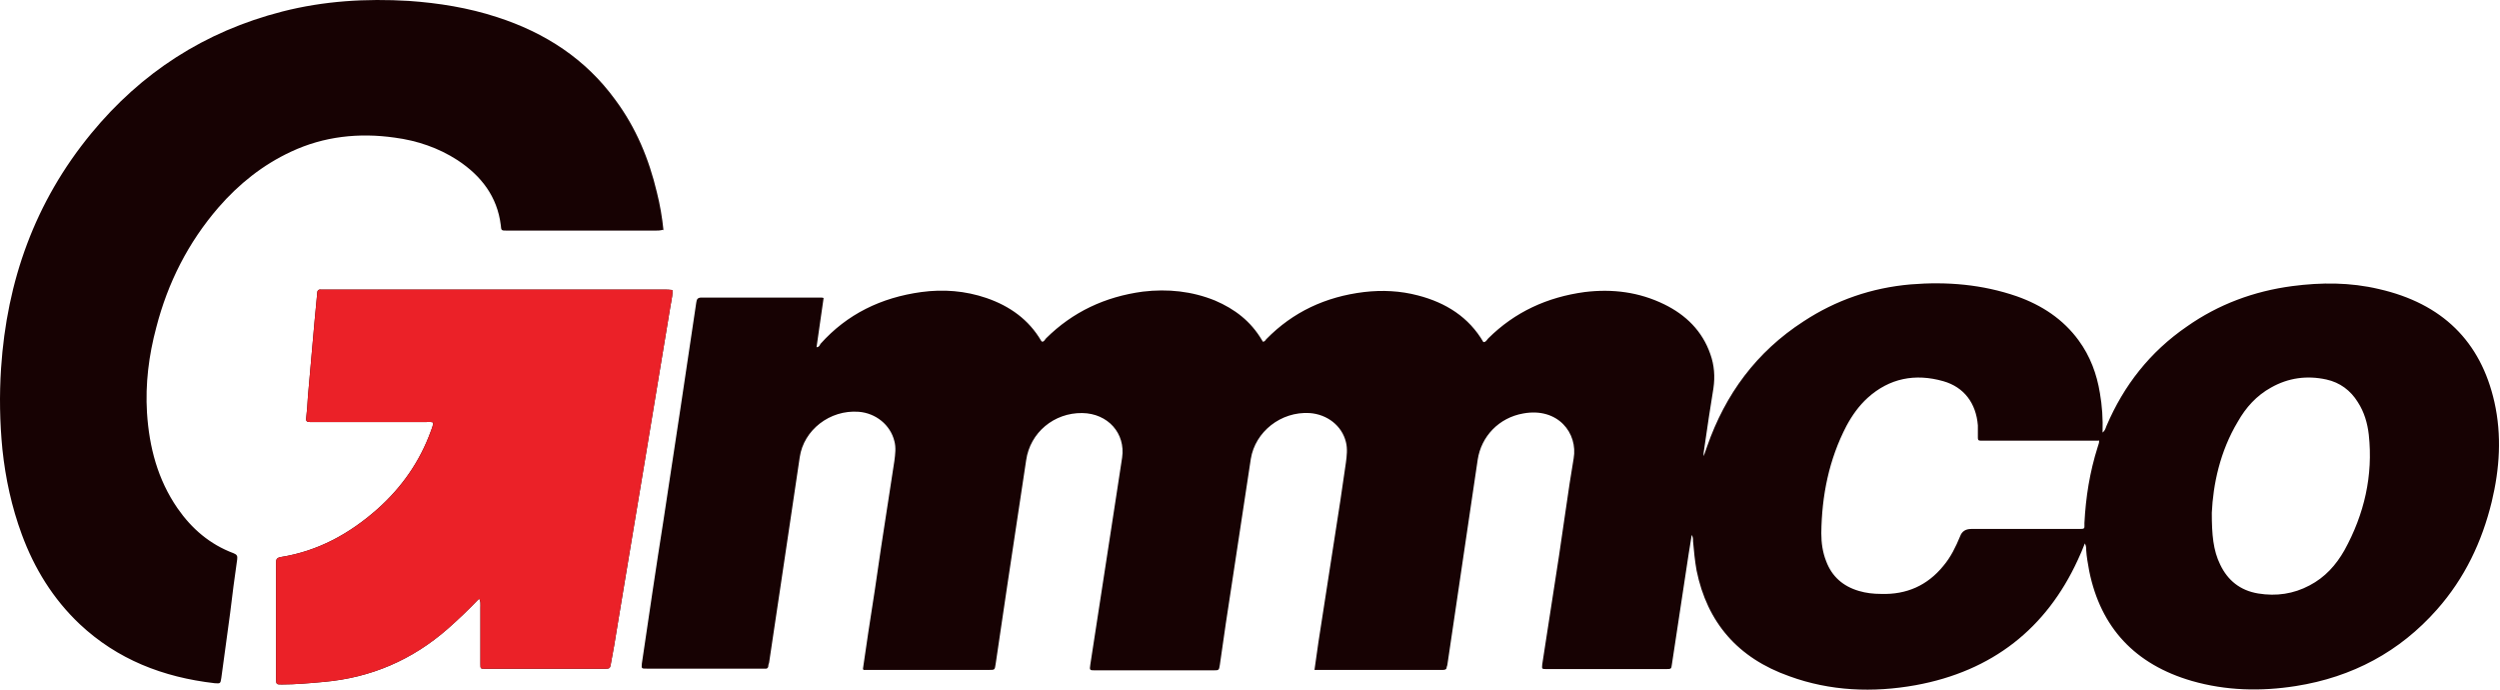
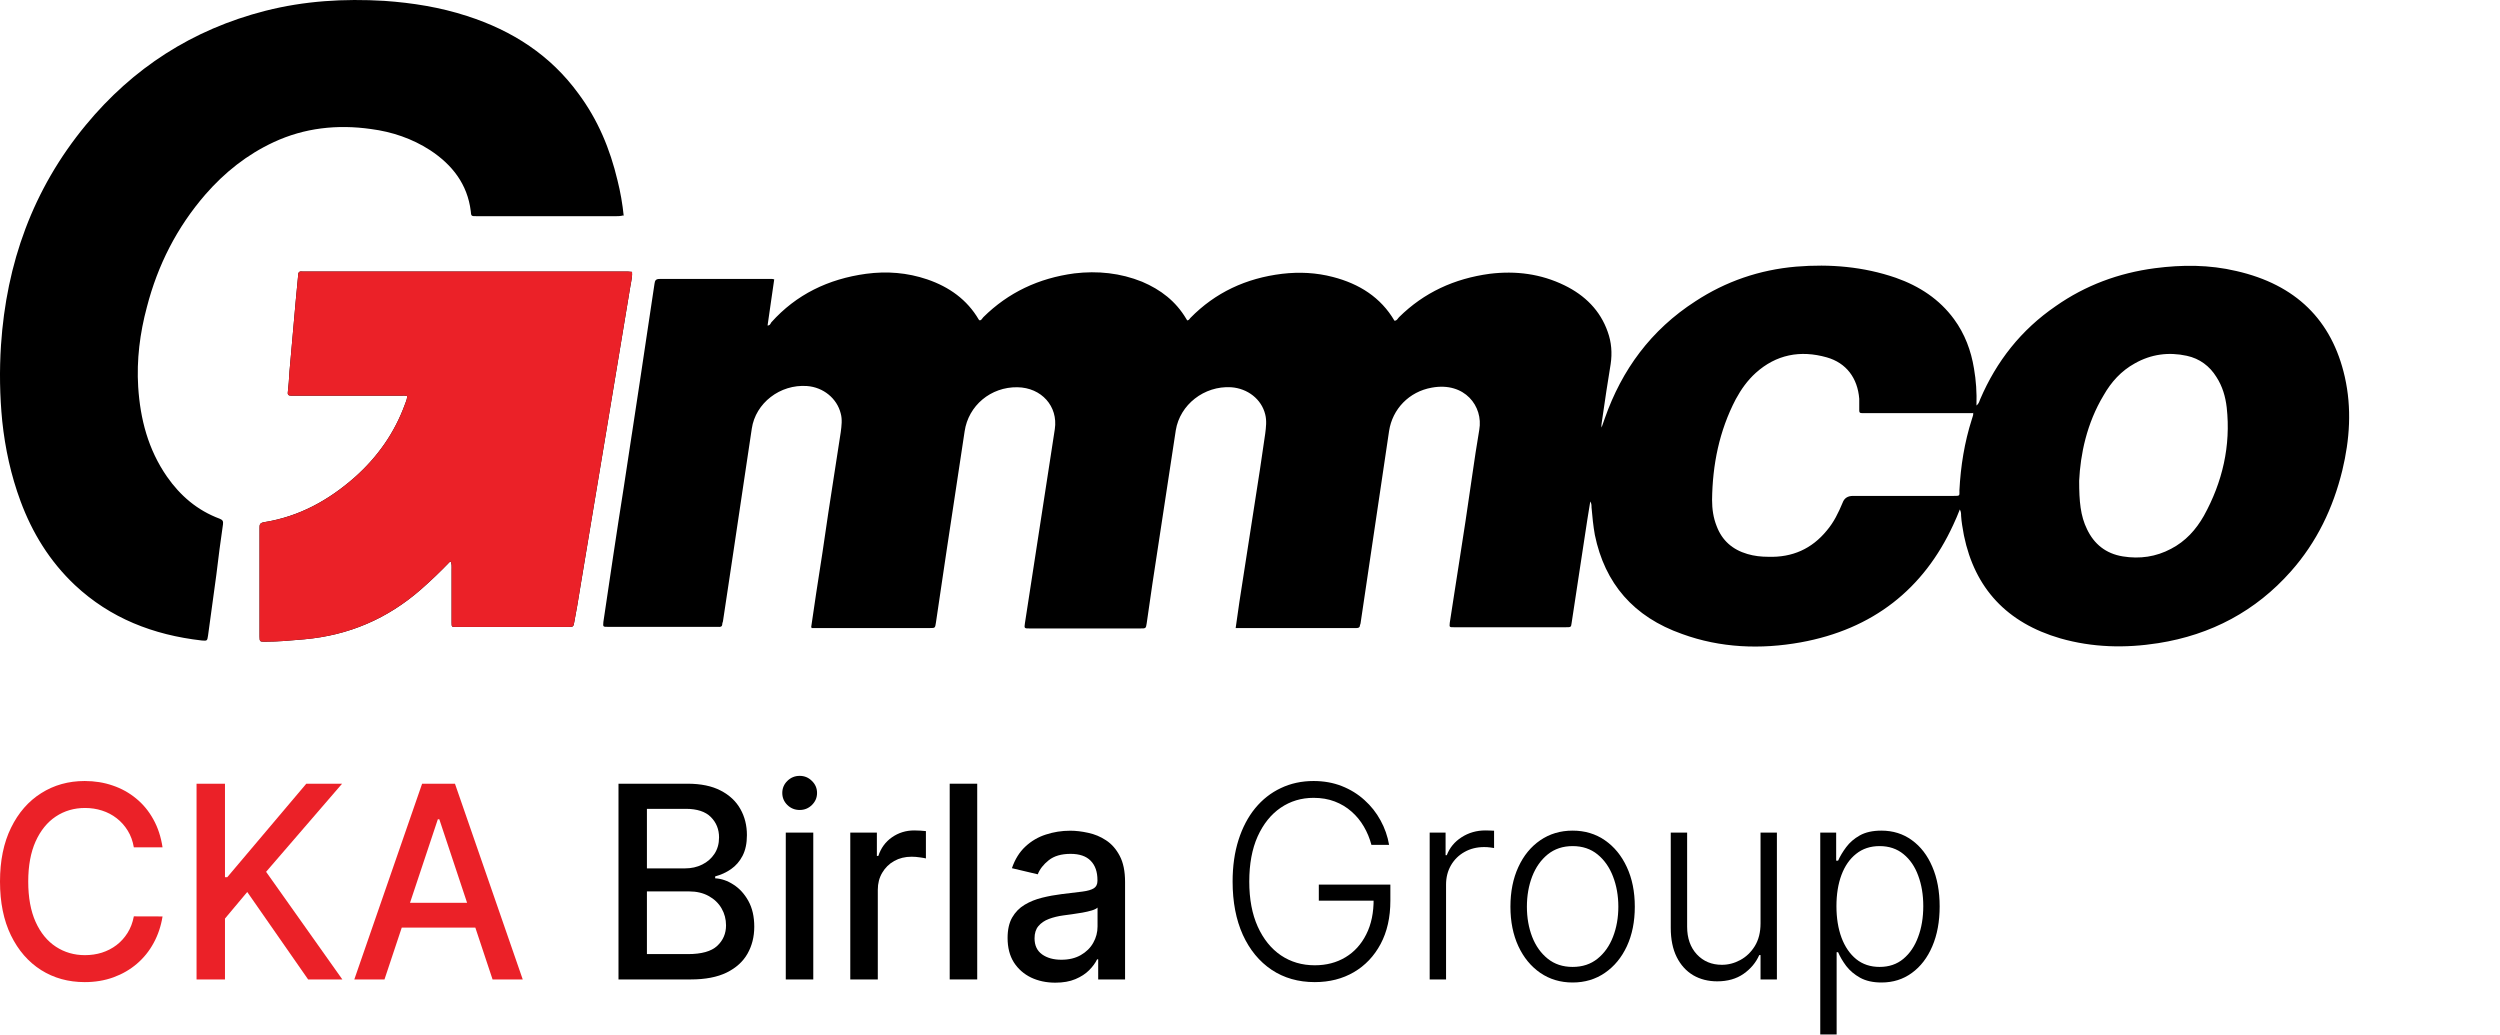
- <svg xmlns="http://www.w3.org/2000/svg" width="145" height="40" viewBox="0 0 145 40" fill="none">
-   <path fill-rule="evenodd" clip-rule="evenodd" d="M38.474 13.326C38.295 13.375 38.167 13.375 38.038 13.375H29.493H29.416C29.083 13.375 29.083 13.375 29.057 13.055C28.852 11.405 27.928 10.199 26.543 9.287C25.439 8.573 24.208 8.155 22.899 7.982C20.82 7.687 18.793 7.908 16.895 8.795C15.252 9.558 13.867 10.666 12.686 12.021C10.916 14.065 9.735 16.404 9.068 18.99C8.632 20.615 8.427 22.265 8.529 23.939C8.658 25.934 9.145 27.806 10.3 29.48C11.121 30.662 12.173 31.573 13.559 32.09C13.738 32.164 13.79 32.238 13.764 32.435C13.61 33.469 13.482 34.504 13.353 35.562C13.264 36.19 13.18 36.818 13.097 37.446C13.014 38.074 12.93 38.702 12.84 39.33C12.789 39.65 12.789 39.65 12.455 39.626C9.453 39.281 6.81 38.247 4.629 36.203C3.064 34.725 1.986 32.952 1.268 31.007C0.677 29.406 0.318 27.756 0.139 26.057C-0.015 24.481 -0.041 22.93 0.062 21.354C0.395 16.306 2.012 11.725 5.296 7.736C8.196 4.215 11.865 1.826 16.381 0.669C18.793 0.053 21.231 -0.095 23.72 0.053C25.465 0.176 27.158 0.447 28.826 0.989C31.649 1.9 33.984 3.427 35.703 5.791C36.909 7.416 37.653 9.214 38.115 11.159C38.295 11.873 38.423 12.612 38.5 13.375L38.474 13.326ZM50.073 38.781C50.175 38.067 50.278 37.378 50.38 36.688C50.637 35.038 50.894 33.388 51.125 31.738C51.252 30.906 51.38 30.08 51.507 29.253L51.51 29.239C51.638 28.408 51.766 27.577 51.894 26.74C51.946 26.346 51.997 25.952 51.894 25.582C51.663 24.646 50.817 23.957 49.816 23.883C48.148 23.76 46.634 24.942 46.403 26.518C46.211 27.786 46.025 29.048 45.839 30.31C45.653 31.572 45.467 32.834 45.274 34.102C45.172 34.817 45.062 35.531 44.953 36.245C44.844 36.959 44.735 37.673 44.633 38.387C44.633 38.424 44.62 38.461 44.607 38.498C44.594 38.535 44.581 38.572 44.581 38.609C44.581 38.757 44.479 38.806 44.35 38.781H44.12H37.679H37.525C37.369 38.781 37.292 38.781 37.258 38.743C37.224 38.706 37.23 38.632 37.243 38.486C37.653 35.703 38.064 32.92 38.5 30.162C38.667 29.067 38.834 27.965 39 26.863L39.002 26.853C39.168 25.754 39.334 24.655 39.501 23.563C39.655 22.566 39.802 21.563 39.95 20.56C40.097 19.556 40.245 18.552 40.399 17.554C40.425 17.357 40.476 17.259 40.707 17.259H47.661C47.661 17.259 47.712 17.259 47.789 17.283C47.73 17.715 47.665 18.152 47.6 18.592C47.524 19.105 47.447 19.623 47.378 20.14C47.5 20.14 47.541 20.064 47.579 19.995C47.589 19.977 47.598 19.959 47.609 19.943C49.149 18.219 51.125 17.259 53.46 16.939C54.743 16.766 56 16.865 57.232 17.283C58.592 17.751 59.695 18.539 60.414 19.77L60.465 19.82C60.553 19.82 60.593 19.762 60.634 19.701C60.653 19.674 60.672 19.646 60.696 19.623C62.236 18.096 64.109 17.21 66.315 16.914C67.752 16.742 69.163 16.889 70.498 17.431C71.653 17.924 72.576 18.638 73.218 19.721C73.218 19.732 73.227 19.742 73.237 19.754C73.251 19.77 73.269 19.791 73.269 19.82C73.364 19.82 73.403 19.766 73.437 19.718C73.45 19.701 73.461 19.685 73.474 19.672C75.014 18.096 76.913 17.21 79.145 16.939C80.197 16.816 81.249 16.865 82.276 17.136C83.892 17.554 85.227 18.392 86.073 19.845C86.185 19.845 86.243 19.767 86.295 19.696C86.315 19.669 86.335 19.643 86.356 19.623C87.895 18.096 89.769 17.234 91.95 16.939C93.566 16.742 95.106 16.939 96.568 17.653C97.826 18.268 98.775 19.204 99.237 20.534C99.468 21.174 99.519 21.839 99.417 22.529C99.234 23.625 99.071 24.741 98.911 25.842L98.852 26.247C98.845 26.297 98.848 26.35 98.852 26.403C98.852 26.413 98.853 26.423 98.853 26.433C98.854 26.44 98.854 26.448 98.855 26.455C98.927 26.254 98.992 26.066 99.057 25.878C100.11 22.873 101.906 20.411 104.651 18.638C106.524 17.407 108.603 16.692 110.861 16.495C112.966 16.323 115.018 16.495 117.02 17.185C118.482 17.702 119.713 18.515 120.612 19.746C121.279 20.657 121.664 21.691 121.843 22.799C121.971 23.538 122.023 24.277 121.997 25.09C122.12 24.991 122.162 24.877 122.199 24.772C122.203 24.759 122.209 24.746 122.213 24.733C122.218 24.721 122.223 24.708 122.228 24.696C123.23 22.356 124.743 20.411 126.898 18.933C128.72 17.653 130.773 16.889 133.005 16.594C134.699 16.372 136.367 16.372 138.035 16.766C141.704 17.604 143.937 19.795 144.733 23.317C145.168 25.262 145.039 27.183 144.578 29.104C144.013 31.418 143.012 33.536 141.397 35.358C139.241 37.796 136.496 39.274 133.211 39.791C131.183 40.111 129.156 40.062 127.18 39.495C123.87 38.535 121.895 36.393 121.227 33.142L121.21 33.048C121.14 32.664 121.072 32.298 121.048 31.911C121.048 31.788 121.048 31.665 120.97 31.517C120.843 31.837 120.714 32.157 120.56 32.477C118.738 36.442 115.608 38.929 111.144 39.742C108.68 40.185 106.191 40.086 103.83 39.224C100.828 38.166 99.057 36.097 98.442 33.093C98.339 32.526 98.288 31.96 98.236 31.394C98.236 31.27 98.236 31.147 98.159 31.024C98.134 31.209 98.102 31.394 98.07 31.578C98.037 31.763 98.005 31.948 97.98 32.133C97.813 33.204 97.652 34.275 97.492 35.346C97.332 36.417 97.171 37.489 97.005 38.559C96.979 38.806 96.953 38.806 96.645 38.806H91.847H89.743C89.461 38.806 89.461 38.806 89.486 38.535C89.582 37.938 89.672 37.341 89.762 36.746C89.865 36.066 89.967 35.388 90.076 34.718C90.333 33.068 90.59 31.418 90.82 29.768L90.866 29.457C91.005 28.498 91.146 27.525 91.308 26.592C91.565 25.139 90.41 23.612 88.383 23.981C86.972 24.228 85.945 25.311 85.74 26.666C85.56 27.884 85.381 29.096 85.201 30.308C85.022 31.521 84.842 32.735 84.662 33.955C84.547 34.706 84.438 35.457 84.329 36.208C84.22 36.959 84.111 37.71 83.995 38.461C83.995 38.535 83.969 38.609 83.944 38.683C83.944 38.806 83.867 38.855 83.739 38.855H83.585H76.579H76.271L76.502 37.23C76.81 35.235 77.118 33.24 77.426 31.27C77.657 29.793 77.888 28.315 78.093 26.838C78.145 26.444 78.196 26.025 78.093 25.631C77.862 24.696 77.016 24.031 75.989 23.957C74.321 23.858 72.833 25.04 72.576 26.616L71.499 33.709C71.242 35.334 71.011 36.934 70.78 38.559C70.729 38.88 70.729 38.88 70.395 38.88H63.544C63.236 38.88 63.211 38.88 63.262 38.559C63.672 35.9 64.083 33.24 64.494 30.556C64.596 29.891 64.699 29.22 64.802 28.549C64.904 27.878 65.007 27.207 65.109 26.543C65.315 25.139 64.288 23.981 62.8 23.957C61.158 23.932 59.772 25.09 59.541 26.69C59.361 27.909 59.175 29.128 58.989 30.347C58.803 31.566 58.617 32.785 58.438 34.004C58.322 34.755 58.213 35.506 58.104 36.257C57.995 37.008 57.886 37.759 57.771 38.51C57.719 38.855 57.719 38.855 57.411 38.855H50.303H50.098L50.073 38.781ZM121.766 25.558H121.356H115.198H114.915C114.786 25.558 114.762 25.508 114.762 25.385V24.671C114.659 23.39 113.966 22.455 112.759 22.11C111.118 21.642 109.63 21.938 108.372 23.07C107.859 23.538 107.474 24.08 107.14 24.696C106.114 26.666 105.703 28.759 105.678 30.926C105.678 31.492 105.755 32.034 105.96 32.551C106.293 33.438 106.935 34.004 107.859 34.275C108.269 34.398 108.705 34.447 109.142 34.447C110.63 34.496 111.836 33.955 112.759 32.822C113.196 32.305 113.479 31.714 113.735 31.098C113.837 30.819 114.051 30.68 114.376 30.68H120.586C120.793 30.68 120.883 30.68 120.92 30.635C120.949 30.602 120.949 30.542 120.946 30.437C120.946 30.407 120.945 30.373 120.945 30.335C121.022 28.833 121.253 27.38 121.714 25.927C121.723 25.888 121.736 25.851 121.75 25.814C121.779 25.734 121.809 25.65 121.792 25.533L121.766 25.558ZM128.336 29.744C128.336 31.011 128.415 31.916 128.823 32.748C129.259 33.659 129.977 34.25 131.03 34.423C132.082 34.595 133.082 34.447 134.006 33.955C134.904 33.487 135.545 32.773 136.034 31.911C137.188 29.818 137.701 27.577 137.445 25.213C137.367 24.548 137.188 23.908 136.804 23.317C136.392 22.652 135.777 22.184 134.982 22.011C133.852 21.765 132.774 21.913 131.773 22.479C130.926 22.947 130.311 23.637 129.85 24.449C128.798 26.198 128.412 28.118 128.336 29.744ZM25.977 36.472C26.593 35.931 27.183 35.364 27.773 34.749H27.824C27.886 34.906 27.882 35.016 27.878 35.13C27.877 35.158 27.876 35.187 27.876 35.217V38.516C27.876 38.65 27.876 38.718 27.91 38.752C27.944 38.787 28.015 38.787 28.158 38.787H35.086C35.389 38.787 35.394 38.763 35.443 38.504L35.445 38.492C35.581 37.797 35.697 37.084 35.81 36.385C35.825 36.29 35.841 36.197 35.856 36.103C36.132 34.41 36.415 32.723 36.697 31.04C36.941 29.591 37.184 28.143 37.421 26.696C37.665 25.194 37.915 23.698 38.165 22.202C38.415 20.706 38.666 19.21 38.909 17.708C38.92 17.649 38.931 17.59 38.942 17.531C38.987 17.294 39.033 17.058 39.012 16.822C38.832 16.797 38.704 16.797 38.55 16.797H18.895H18.664C18.51 16.772 18.407 16.822 18.407 16.994L18.253 18.619L17.868 22.978L17.864 23.044C17.84 23.443 17.814 23.862 17.766 24.258C17.74 24.431 17.817 24.48 17.997 24.48H18.279H24.694C24.733 24.48 24.771 24.479 24.808 24.477C24.915 24.472 25.015 24.468 25.13 24.505C25.13 24.66 25.082 24.785 25.037 24.903C25.025 24.935 25.012 24.966 25.002 24.997C24.36 26.77 23.308 28.272 21.897 29.528C20.28 30.956 18.459 31.966 16.277 32.311C16.021 32.36 16.021 32.483 16.021 32.656V39.378C16.021 39.699 16.046 39.699 16.354 39.699C17.151 39.699 17.924 39.629 18.72 39.557L18.792 39.551C21.538 39.304 23.924 38.27 25.977 36.472Z" fill="#170203" />
-   <path d="M27.773 34.748C27.183 35.364 26.592 35.93 25.977 36.472C23.924 38.27 21.537 39.304 18.792 39.55L18.719 39.557L18.713 39.557C17.92 39.629 17.149 39.698 16.354 39.698C16.046 39.698 16.02 39.698 16.02 39.378V32.655C16.02 32.483 16.02 32.36 16.277 32.31C18.458 31.965 20.28 30.956 21.897 29.528C23.308 28.272 24.36 26.77 25.002 24.997C25.012 24.966 25.024 24.935 25.036 24.904L25.037 24.903L25.037 24.901C25.082 24.784 25.13 24.659 25.13 24.504C25.015 24.468 24.915 24.472 24.808 24.476L24.807 24.476C24.77 24.478 24.733 24.48 24.694 24.48H18.279H17.996C17.817 24.48 17.74 24.43 17.765 24.258C17.814 23.861 17.84 23.442 17.864 23.043L17.868 22.977L18.253 18.619L18.407 16.994C18.407 16.821 18.509 16.772 18.663 16.797H18.894H38.55C38.704 16.797 38.832 16.797 39.012 16.821C39.032 17.058 38.987 17.294 38.942 17.53L38.942 17.531C38.931 17.59 38.919 17.649 38.909 17.707C38.665 19.21 38.415 20.706 38.165 22.202L38.151 22.284C37.906 23.753 37.66 25.221 37.421 26.696C37.188 28.112 36.951 29.529 36.712 30.948L36.697 31.04C36.414 32.723 36.131 34.409 35.856 36.103L35.81 36.384L35.808 36.393C35.696 37.089 35.58 37.8 35.445 38.491L35.443 38.503C35.394 38.763 35.389 38.787 35.086 38.787H28.157H28.157C28.015 38.787 27.944 38.787 27.909 38.752C27.875 38.717 27.875 38.65 27.875 38.516V38.516V35.216C27.875 35.189 27.876 35.163 27.877 35.138L27.877 35.129C27.882 35.016 27.886 34.906 27.824 34.748H27.773Z" fill="#EB2128" />
+ <svg xmlns="http://www.w3.org/2000/svg" width="116" height="48" viewBox="0 0 116 48" fill="none">
+   <path fill-rule="evenodd" clip-rule="evenodd" d="M28.922 9.994C28.787 10.031 28.691 10.031 28.594 10.031H22.171H22.113C21.862 10.031 21.862 10.031 21.843 9.791C21.689 8.554 20.994 7.649 19.953 6.966C19.123 6.43 18.197 6.116 17.214 5.987C15.651 5.765 14.127 5.931 12.7 6.596C11.466 7.169 10.424 8 9.537 9.016C8.206 10.549 7.318 12.303 6.817 14.242C6.489 15.461 6.335 16.699 6.412 17.954C6.508 19.451 6.875 20.854 7.743 22.11C8.36 22.997 9.151 23.68 10.192 24.068C10.327 24.123 10.366 24.179 10.347 24.326C10.231 25.102 10.134 25.878 10.038 26.672C9.971 27.143 9.908 27.614 9.845 28.085C9.783 28.556 9.72 29.027 9.652 29.498C9.614 29.738 9.614 29.738 9.363 29.719C7.106 29.461 5.119 28.685 3.48 27.152C2.303 26.044 1.493 24.714 0.953 23.255C0.509 22.055 0.239 20.817 0.104 19.543C-0.012 18.361 -0.031 17.197 0.046 16.015C0.297 12.229 1.512 8.794 3.981 5.802C6.161 3.161 8.919 1.37 12.314 0.501C14.127 0.04 15.96 -0.071 17.831 0.04C19.143 0.132 20.416 0.335 21.669 0.742C23.791 1.425 25.547 2.57 26.839 4.343C27.746 5.562 28.305 6.91 28.652 8.369C28.787 8.905 28.884 9.459 28.942 10.031L28.922 9.994ZM37.641 29.086C37.718 28.55 37.795 28.033 37.872 27.516C38.065 26.279 38.258 25.041 38.432 23.804C38.528 23.18 38.623 22.56 38.719 21.94L38.721 21.929C38.817 21.306 38.914 20.683 39.01 20.055C39.049 19.759 39.087 19.464 39.01 19.187C38.837 18.485 38.2 17.968 37.448 17.912C36.194 17.82 35.056 18.706 34.883 19.888C34.738 20.84 34.598 21.786 34.458 22.733C34.318 23.679 34.178 24.626 34.034 25.577C33.957 26.113 33.875 26.648 33.793 27.184C33.711 27.719 33.629 28.255 33.551 28.79C33.551 28.818 33.542 28.846 33.532 28.873C33.523 28.901 33.513 28.929 33.513 28.957C33.513 29.067 33.436 29.104 33.339 29.086H33.166H28.324H28.208C28.091 29.086 28.034 29.086 28.007 29.057C27.982 29.029 27.987 28.974 27.996 28.864C28.305 26.777 28.613 24.69 28.941 22.622C29.067 21.8 29.192 20.974 29.317 20.147L29.319 20.14C29.444 19.316 29.569 18.492 29.694 17.672C29.809 16.924 29.92 16.172 30.031 15.42C30.142 14.667 30.253 13.914 30.369 13.166C30.388 13.018 30.427 12.944 30.6 12.944H35.828C35.828 12.944 35.866 12.944 35.924 12.963C35.88 13.287 35.831 13.614 35.782 13.944C35.725 14.329 35.667 14.717 35.615 15.105C35.707 15.105 35.738 15.048 35.766 14.996C35.774 14.982 35.781 14.969 35.789 14.957C36.946 13.664 38.432 12.944 40.187 12.704C41.151 12.575 42.097 12.649 43.023 12.963C44.045 13.313 44.874 13.905 45.414 14.828L45.453 14.865C45.519 14.865 45.549 14.821 45.58 14.776C45.594 14.755 45.608 14.735 45.627 14.717C46.784 13.572 48.192 12.907 49.851 12.685C50.931 12.556 51.992 12.667 52.995 13.073C53.863 13.443 54.557 13.978 55.04 14.791C55.04 14.799 55.046 14.806 55.054 14.815C55.065 14.828 55.078 14.843 55.078 14.865C55.15 14.865 55.179 14.825 55.205 14.789C55.214 14.776 55.222 14.764 55.233 14.754C56.39 13.572 57.817 12.907 59.495 12.704C60.286 12.612 61.077 12.649 61.849 12.852C63.064 13.166 64.067 13.794 64.704 14.883C64.787 14.883 64.831 14.825 64.87 14.772C64.885 14.752 64.9 14.732 64.916 14.717C66.073 13.572 67.481 12.926 69.121 12.704C70.336 12.556 71.493 12.704 72.593 13.24C73.538 13.701 74.252 14.403 74.599 15.4C74.772 15.881 74.811 16.379 74.734 16.896C74.596 17.719 74.474 18.556 74.354 19.381L74.31 19.685C74.304 19.723 74.306 19.762 74.309 19.802C74.309 19.81 74.31 19.817 74.311 19.824C74.311 19.83 74.311 19.836 74.311 19.841C74.365 19.691 74.415 19.549 74.464 19.408C75.255 17.155 76.605 15.308 78.669 13.978C80.077 13.055 81.639 12.519 83.337 12.372C84.919 12.242 86.462 12.372 87.966 12.889C89.066 13.277 89.991 13.886 90.667 14.809C91.168 15.493 91.458 16.268 91.593 17.1C91.689 17.654 91.727 18.208 91.708 18.817C91.801 18.743 91.832 18.658 91.86 18.579C91.863 18.57 91.868 18.56 91.871 18.55C91.874 18.54 91.878 18.531 91.882 18.522C92.635 16.767 93.773 15.308 95.392 14.2C96.762 13.24 98.305 12.667 99.983 12.445C101.257 12.279 102.51 12.279 103.764 12.575C106.522 13.203 108.201 14.847 108.799 17.488C109.127 18.947 109.03 20.387 108.683 21.828C108.258 23.564 107.506 25.152 106.291 26.519C104.671 28.347 102.607 29.455 100.138 29.843C98.613 30.083 97.09 30.046 95.605 29.622C93.116 28.901 91.632 27.294 91.129 24.857L91.116 24.786C91.064 24.498 91.013 24.223 90.995 23.933C90.995 23.841 90.995 23.748 90.936 23.638C90.841 23.878 90.743 24.118 90.628 24.358C89.259 27.331 86.905 29.197 83.549 29.806C81.697 30.139 79.826 30.065 78.052 29.418C75.795 28.624 74.464 27.073 74.001 24.82C73.924 24.395 73.885 23.97 73.847 23.545C73.847 23.453 73.847 23.361 73.789 23.268C73.769 23.407 73.745 23.545 73.721 23.684C73.697 23.822 73.673 23.961 73.654 24.099C73.528 24.903 73.408 25.706 73.287 26.509C73.167 27.313 73.046 28.116 72.921 28.92C72.901 29.104 72.882 29.104 72.651 29.104H69.044H67.462C67.25 29.104 67.25 29.104 67.269 28.901C67.341 28.453 67.409 28.006 67.476 27.56C67.553 27.05 67.63 26.541 67.713 26.038C67.906 24.801 68.098 23.564 68.272 22.326L68.306 22.093C68.411 21.373 68.517 20.643 68.638 19.944C68.831 18.854 67.963 17.709 66.439 17.986C65.379 18.171 64.607 18.983 64.453 19.999C64.318 20.913 64.183 21.822 64.048 22.731C63.913 23.64 63.778 24.552 63.642 25.466C63.556 26.029 63.474 26.593 63.392 27.156C63.31 27.719 63.228 28.282 63.141 28.846C63.141 28.901 63.122 28.957 63.102 29.012C63.102 29.104 63.045 29.141 62.948 29.141H62.833H57.566H57.335L57.509 27.922C57.74 26.426 57.972 24.93 58.203 23.453C58.377 22.345 58.55 21.237 58.705 20.128C58.743 19.833 58.782 19.519 58.705 19.224C58.531 18.522 57.894 18.023 57.123 17.968C55.869 17.894 54.75 18.78 54.557 19.962L53.747 25.281C53.554 26.5 53.381 27.701 53.207 28.92C53.169 29.16 53.169 29.16 52.918 29.16H47.768C47.536 29.16 47.517 29.16 47.556 28.92C47.864 26.925 48.173 24.93 48.481 22.917C48.559 22.419 48.636 21.915 48.713 21.412C48.79 20.909 48.867 20.405 48.944 19.907C49.099 18.854 48.327 17.986 47.208 17.968C45.974 17.949 44.932 18.817 44.758 20.018C44.623 20.932 44.484 21.846 44.344 22.76C44.204 23.674 44.064 24.589 43.929 25.503C43.842 26.066 43.76 26.63 43.678 27.193C43.596 27.756 43.514 28.319 43.428 28.883C43.389 29.141 43.389 29.141 43.157 29.141H37.814H37.66L37.641 29.086ZM91.534 19.168H91.226H86.597H86.385C86.288 19.168 86.269 19.131 86.269 19.039V18.503C86.192 17.543 85.671 16.841 84.764 16.582C83.53 16.232 82.411 16.453 81.466 17.303C81.08 17.654 80.791 18.06 80.54 18.522C79.768 19.999 79.46 21.569 79.44 23.194C79.44 23.619 79.498 24.025 79.653 24.413C79.903 25.078 80.386 25.503 81.08 25.706C81.389 25.798 81.716 25.835 82.045 25.835C83.164 25.872 84.07 25.466 84.764 24.616C85.093 24.229 85.305 23.785 85.498 23.324C85.574 23.114 85.735 23.01 85.979 23.01H90.648C90.803 23.01 90.871 23.01 90.899 22.977C90.92 22.951 90.92 22.907 90.918 22.828C90.918 22.805 90.917 22.78 90.917 22.751C90.975 21.625 91.149 20.535 91.496 19.445C91.502 19.416 91.512 19.388 91.523 19.36C91.544 19.3 91.567 19.238 91.554 19.15L91.534 19.168ZM96.473 22.308C96.473 23.259 96.532 23.937 96.84 24.561C97.167 25.244 97.707 25.688 98.498 25.817C99.289 25.946 100.041 25.835 100.735 25.466C101.411 25.115 101.893 24.579 102.26 23.933C103.127 22.363 103.513 20.683 103.32 18.91C103.262 18.411 103.127 17.931 102.839 17.488C102.529 16.989 102.067 16.638 101.469 16.509C100.62 16.324 99.809 16.435 99.057 16.86C98.42 17.21 97.958 17.728 97.611 18.337C96.82 19.648 96.53 21.089 96.473 22.308ZM19.527 27.354C19.99 26.948 20.434 26.523 20.878 26.062H20.916C20.962 26.18 20.959 26.262 20.956 26.347C20.956 26.369 20.955 26.39 20.955 26.413V28.887C20.955 28.988 20.955 29.038 20.98 29.064C21.006 29.09 21.059 29.09 21.167 29.09H26.375C26.603 29.09 26.607 29.073 26.643 28.878L26.645 28.869C26.747 28.348 26.834 27.813 26.919 27.288C26.931 27.218 26.942 27.147 26.954 27.077C27.161 25.807 27.374 24.543 27.586 23.28C27.769 22.193 27.952 21.108 28.13 20.022C28.314 18.896 28.502 17.774 28.69 16.652C28.878 15.53 29.066 14.408 29.249 13.281C29.257 13.237 29.265 13.192 29.274 13.148C29.308 12.971 29.342 12.793 29.326 12.616C29.191 12.598 29.095 12.598 28.979 12.598H14.204H14.03C13.914 12.579 13.837 12.616 13.837 12.745L13.721 13.964L13.432 17.233L13.429 17.283C13.411 17.582 13.391 17.896 13.355 18.194C13.336 18.323 13.393 18.36 13.528 18.36H13.741H18.563C18.593 18.36 18.621 18.359 18.648 18.358C18.729 18.354 18.805 18.351 18.891 18.378C18.891 18.495 18.855 18.589 18.821 18.677C18.812 18.701 18.802 18.724 18.794 18.748C18.312 20.078 17.521 21.204 16.46 22.146C15.245 23.217 13.876 23.974 12.236 24.233C12.043 24.27 12.043 24.362 12.043 24.492V29.534C12.043 29.774 12.062 29.774 12.294 29.774C12.893 29.774 13.474 29.722 14.072 29.668L14.126 29.663C16.19 29.478 17.984 28.703 19.527 27.354Z" fill="black" />
+   <path d="M20.878 26.061C20.434 26.523 19.99 26.948 19.527 27.354C17.984 28.702 16.19 29.478 14.126 29.663L14.072 29.668L14.067 29.668C13.471 29.722 12.891 29.774 12.294 29.774C12.062 29.774 12.043 29.774 12.043 29.534V24.491C12.043 24.362 12.043 24.27 12.236 24.233C13.876 23.974 15.245 23.217 16.46 22.146C17.521 21.204 18.312 20.077 18.794 18.748C18.802 18.725 18.811 18.702 18.82 18.678L18.82 18.677L18.821 18.676C18.855 18.588 18.891 18.494 18.891 18.378C18.805 18.351 18.729 18.354 18.648 18.357L18.648 18.357C18.621 18.359 18.592 18.36 18.563 18.36H13.74H13.528C13.393 18.36 13.335 18.323 13.355 18.194C13.391 17.896 13.411 17.582 13.429 17.283L13.432 17.233L13.721 13.964L13.837 12.745C13.837 12.616 13.914 12.579 14.03 12.598H14.203H28.979C29.095 12.598 29.191 12.598 29.326 12.616C29.341 12.793 29.308 12.971 29.274 13.148C29.265 13.192 29.257 13.236 29.249 13.281C29.066 14.407 28.878 15.529 28.69 16.651L28.689 16.651L28.679 16.714C28.494 17.815 28.31 18.916 28.13 20.022C27.955 21.084 27.777 22.147 27.598 23.211L27.586 23.28C27.374 24.542 27.161 25.807 26.953 27.077L26.919 27.288L26.918 27.295C26.833 27.817 26.747 28.35 26.645 28.869L26.643 28.878C26.606 29.072 26.603 29.09 26.375 29.09H21.167H21.167C21.059 29.09 21.006 29.09 20.98 29.064C20.954 29.038 20.954 28.987 20.954 28.887V28.887V26.412C20.954 26.392 20.955 26.373 20.956 26.353L20.956 26.347C20.959 26.262 20.962 26.179 20.916 26.061H20.878Z" fill="#EB2128" />
+   <path d="M7.542 39.317H6.21C6.159 39.021 6.064 38.761 5.924 38.537C5.785 38.312 5.614 38.121 5.412 37.965C5.21 37.808 4.984 37.69 4.733 37.61C4.486 37.53 4.223 37.49 3.944 37.49C3.44 37.49 2.989 37.622 2.591 37.885C2.195 38.148 1.882 38.534 1.652 39.042C1.424 39.551 1.31 40.172 1.31 40.905C1.31 41.644 1.424 42.268 1.652 42.776C1.882 43.285 2.197 43.669 2.595 43.929C2.993 44.189 3.442 44.319 3.94 44.319C4.216 44.319 4.477 44.281 4.725 44.204C4.975 44.124 5.202 44.007 5.404 43.854C5.606 43.7 5.776 43.512 5.916 43.291C6.058 43.066 6.156 42.809 6.21 42.519L7.542 42.523C7.471 42.97 7.333 43.381 7.128 43.756C6.926 44.129 6.666 44.451 6.347 44.723C6.031 44.992 5.67 45.2 5.263 45.348C4.856 45.496 4.412 45.57 3.931 45.57C3.174 45.57 2.5 45.384 1.908 45.011C1.316 44.636 0.849 44.099 0.508 43.401C0.169 42.704 0 41.871 0 40.905C0 39.935 0.171 39.103 0.512 38.408C0.854 37.71 1.32 37.175 1.912 36.803C2.504 36.427 3.177 36.239 3.931 36.239C4.395 36.239 4.827 36.309 5.229 36.448C5.633 36.584 5.995 36.785 6.317 37.051C6.639 37.314 6.905 37.636 7.115 38.018C7.326 38.396 7.468 38.829 7.542 39.317Z" fill="#EB2128" />
+   <path d="M9.12 45.446V36.364H10.439V40.701H10.546L14.212 36.364H15.873L12.347 40.452L15.885 45.446H14.297L11.472 41.388L10.439 42.621V45.446H9.12Z" fill="#EB2128" />
+   <path d="M17.84 45.446H16.44L19.586 36.364H21.11L24.255 45.446H22.855L20.384 38.013H20.316L17.84 45.446ZM18.075 41.889H22.616V43.042H18.075V41.889Z" fill="#EB2128" />
+   <path d="M28.698 45.446V36.364H31.9C32.52 36.364 33.034 36.47 33.441 36.683C33.847 36.893 34.152 37.178 34.354 37.539C34.556 37.897 34.657 38.3 34.657 38.749C34.657 39.128 34.59 39.447 34.456 39.707C34.323 39.965 34.143 40.172 33.919 40.328C33.697 40.482 33.452 40.594 33.184 40.665V40.754C33.475 40.769 33.758 40.866 34.034 41.047C34.313 41.224 34.543 41.477 34.725 41.805C34.907 42.133 34.998 42.532 34.998 43.002C34.998 43.466 34.893 43.883 34.683 44.253C34.475 44.619 34.153 44.911 33.718 45.126C33.283 45.339 32.726 45.446 32.049 45.446H28.698ZM30.017 44.27H31.921C32.553 44.27 33.005 44.143 33.278 43.889C33.551 43.635 33.688 43.317 33.688 42.936C33.688 42.649 33.618 42.386 33.479 42.146C33.34 41.907 33.14 41.716 32.881 41.574C32.625 41.432 32.321 41.361 31.968 41.361H30.017V44.27ZM30.017 40.293H31.785C32.08 40.293 32.346 40.234 32.583 40.115C32.822 39.997 33.011 39.831 33.15 39.619C33.293 39.403 33.364 39.149 33.364 38.856C33.364 38.48 33.237 38.166 32.984 37.911C32.731 37.657 32.342 37.53 31.819 37.53H30.017V40.293Z" fill="black" />
+   <path d="M36.46 45.446V38.634H37.736V45.446H36.46ZM37.105 37.583C36.883 37.583 36.692 37.506 36.533 37.352C36.376 37.196 36.298 37.01 36.298 36.794C36.298 36.575 36.376 36.389 36.533 36.235C36.692 36.078 36.883 36 37.105 36C37.327 36 37.516 36.078 37.672 36.235C37.832 36.389 37.911 36.575 37.911 36.794C37.911 37.01 37.832 37.196 37.672 37.352C37.516 37.506 37.327 37.583 37.105 37.583Z" fill="black" />
+   <path d="M39.453 45.446V38.634H40.687V39.716H40.755C40.875 39.35 41.085 39.061 41.387 38.851C41.691 38.639 42.036 38.532 42.42 38.532C42.499 38.532 42.593 38.535 42.702 38.541C42.812 38.547 42.899 38.554 42.962 38.563V39.831C42.911 39.817 42.82 39.8 42.689 39.783C42.558 39.762 42.427 39.752 42.296 39.752C41.994 39.752 41.726 39.818 41.489 39.951C41.256 40.081 41.071 40.263 40.934 40.497C40.798 40.727 40.73 40.99 40.73 41.286V45.446H39.453Z" fill="black" />
+   <path d="M45.343 36.364V45.446H44.066V36.364H45.343Z" fill="black" />
+   <path d="M48.967 45.596C48.552 45.596 48.176 45.517 47.84 45.357C47.505 45.194 47.239 44.959 47.042 44.652C46.849 44.344 46.752 43.968 46.752 43.521C46.752 43.137 46.823 42.82 46.965 42.572C47.108 42.324 47.3 42.127 47.542 41.982C47.784 41.837 48.054 41.728 48.353 41.654C48.651 41.58 48.956 41.524 49.266 41.486C49.659 41.438 49.977 41.4 50.222 41.37C50.467 41.338 50.645 41.286 50.756 41.215C50.867 41.144 50.922 41.029 50.922 40.869V40.838C50.922 40.451 50.817 40.151 50.606 39.938C50.399 39.725 50.088 39.619 49.676 39.619C49.246 39.619 48.908 39.718 48.66 39.916C48.415 40.111 48.246 40.328 48.152 40.568L46.953 40.284C47.095 39.87 47.303 39.536 47.576 39.282C47.852 39.024 48.169 38.838 48.528 38.723C48.886 38.605 49.263 38.545 49.659 38.545C49.921 38.545 50.198 38.578 50.491 38.643C50.787 38.705 51.063 38.82 51.319 38.989C51.578 39.157 51.79 39.398 51.955 39.712C52.12 40.022 52.203 40.426 52.203 40.922V45.446H50.956V44.514H50.905C50.823 44.686 50.699 44.854 50.534 45.02C50.369 45.185 50.157 45.323 49.898 45.432C49.639 45.542 49.329 45.596 48.967 45.596ZM49.245 44.532C49.598 44.532 49.899 44.46 50.15 44.315C50.403 44.17 50.595 43.981 50.726 43.747C50.86 43.511 50.926 43.258 50.926 42.989V42.111C50.881 42.158 50.793 42.203 50.662 42.244C50.534 42.282 50.387 42.316 50.222 42.346C50.057 42.373 49.896 42.398 49.74 42.421C49.583 42.442 49.453 42.46 49.347 42.474C49.1 42.507 48.873 42.562 48.669 42.639C48.467 42.715 48.304 42.826 48.182 42.971C48.062 43.113 48.003 43.302 48.003 43.539C48.003 43.867 48.119 44.115 48.353 44.284C48.586 44.449 48.883 44.532 49.245 44.532Z" fill="black" />
+   <path d="M63.634 39.202C63.554 38.9 63.438 38.618 63.284 38.355C63.13 38.089 62.94 37.857 62.712 37.658C62.487 37.458 62.227 37.301 61.931 37.188C61.638 37.076 61.311 37.02 60.949 37.02C60.38 37.02 59.871 37.174 59.421 37.481C58.972 37.789 58.616 38.232 58.354 38.812C58.095 39.391 57.966 40.089 57.966 40.905C57.966 41.718 58.097 42.414 58.358 42.993C58.62 43.573 58.979 44.018 59.434 44.328C59.892 44.636 60.416 44.789 61.005 44.789C61.543 44.789 62.018 44.665 62.43 44.417C62.843 44.169 63.164 43.814 63.395 43.352C63.628 42.891 63.742 42.343 63.736 41.707L63.993 41.792H61.193V41.047H64.513V41.792C64.513 42.566 64.362 43.236 64.061 43.8C63.759 44.365 63.345 44.801 62.819 45.109C62.292 45.416 61.688 45.57 61.005 45.57C60.242 45.57 59.575 45.379 59.003 44.998C58.431 44.614 57.986 44.072 57.667 43.375C57.351 42.674 57.193 41.851 57.193 40.905C57.193 40.192 57.284 39.549 57.466 38.976C57.649 38.402 57.906 37.911 58.239 37.503C58.575 37.095 58.972 36.783 59.43 36.568C59.888 36.349 60.395 36.239 60.949 36.239C61.427 36.239 61.864 36.318 62.26 36.474C62.658 36.631 63.008 36.847 63.31 37.122C63.614 37.394 63.863 37.709 64.057 38.066C64.253 38.421 64.385 38.8 64.454 39.202H63.634Z" fill="black" />
+   <path d="M66.337 45.446V38.634H67.075V39.681H67.131C67.262 39.338 67.489 39.061 67.814 38.851C68.141 38.639 68.511 38.532 68.924 38.532C68.986 38.532 69.056 38.534 69.133 38.537C69.209 38.539 69.273 38.542 69.325 38.545V39.348C69.29 39.342 69.231 39.333 69.145 39.322C69.06 39.31 68.968 39.304 68.868 39.304C68.526 39.304 68.222 39.379 67.955 39.53C67.69 39.678 67.481 39.883 67.327 40.146C67.174 40.41 67.097 40.709 67.097 41.047V45.446H66.337Z" fill="black" />
+   <path d="M72.97 45.588C72.403 45.588 71.903 45.438 71.467 45.14C71.035 44.841 70.696 44.429 70.451 43.902C70.207 43.373 70.084 42.763 70.084 42.071C70.084 41.373 70.207 40.76 70.451 40.231C70.696 39.698 71.035 39.285 71.467 38.989C71.903 38.69 72.403 38.541 72.97 38.541C73.536 38.541 74.035 38.69 74.468 38.989C74.9 39.288 75.239 39.701 75.484 40.231C75.731 40.76 75.855 41.373 75.855 42.071C75.855 42.763 75.733 43.373 75.488 43.902C75.243 44.429 74.903 44.841 74.468 45.14C74.035 45.438 73.536 45.588 72.97 45.588ZM72.97 44.865C73.425 44.865 73.811 44.738 74.126 44.483C74.442 44.229 74.681 43.891 74.844 43.468C75.008 43.045 75.091 42.58 75.091 42.071C75.091 41.562 75.008 41.095 74.844 40.67C74.681 40.244 74.442 39.902 74.126 39.645C73.811 39.388 73.425 39.259 72.97 39.259C72.517 39.259 72.132 39.388 71.813 39.645C71.497 39.902 71.257 40.244 71.092 40.67C70.93 41.095 70.848 41.562 70.848 42.071C70.848 42.58 70.93 43.045 71.092 43.468C71.257 43.891 71.497 44.229 71.813 44.483C72.129 44.738 72.514 44.865 72.97 44.865Z" fill="black" />
+   <path d="M81.689 42.843V38.634H82.448V45.446H81.689V44.315H81.629C81.475 44.664 81.232 44.955 80.899 45.188C80.566 45.419 80.159 45.534 79.678 45.534C79.26 45.534 78.889 45.44 78.564 45.251C78.24 45.058 77.985 44.778 77.8 44.408C77.615 44.038 77.523 43.585 77.523 43.047V38.634H78.283V42.998C78.283 43.53 78.433 43.959 78.735 44.284C79.037 44.606 79.424 44.767 79.896 44.767C80.192 44.767 80.477 44.693 80.75 44.545C81.023 44.398 81.248 44.182 81.424 43.898C81.6 43.611 81.689 43.259 81.689 42.843Z" fill="black" />
+   <path d="M84.46 48V38.634H85.198V39.934H85.288C85.379 39.73 85.504 39.521 85.663 39.308C85.823 39.092 86.033 38.911 86.295 38.763C86.56 38.615 86.893 38.541 87.294 38.541C87.835 38.541 88.307 38.689 88.711 38.984C89.118 39.277 89.434 39.688 89.659 40.217C89.886 40.743 90 41.357 90 42.058C90 42.761 89.886 43.378 89.659 43.907C89.434 44.436 89.118 44.849 88.711 45.144C88.307 45.44 87.837 45.588 87.302 45.588C86.907 45.588 86.576 45.514 86.308 45.366C86.043 45.218 85.829 45.036 85.663 44.82C85.501 44.602 85.376 44.389 85.288 44.182H85.22V48H84.46ZM85.211 42.044C85.211 42.594 85.289 43.082 85.446 43.508C85.605 43.931 85.833 44.263 86.129 44.505C86.427 44.745 86.789 44.865 87.213 44.865C87.648 44.865 88.015 44.741 88.314 44.492C88.616 44.241 88.845 43.902 89.001 43.477C89.161 43.051 89.24 42.574 89.24 42.044C89.24 41.521 89.162 41.05 89.005 40.63C88.852 40.21 88.624 39.877 88.323 39.632C88.021 39.384 87.651 39.259 87.213 39.259C86.786 39.259 86.423 39.379 86.124 39.619C85.826 39.855 85.598 40.183 85.442 40.603C85.288 41.02 85.211 41.5 85.211 42.044Z" fill="black" />
</svg>
